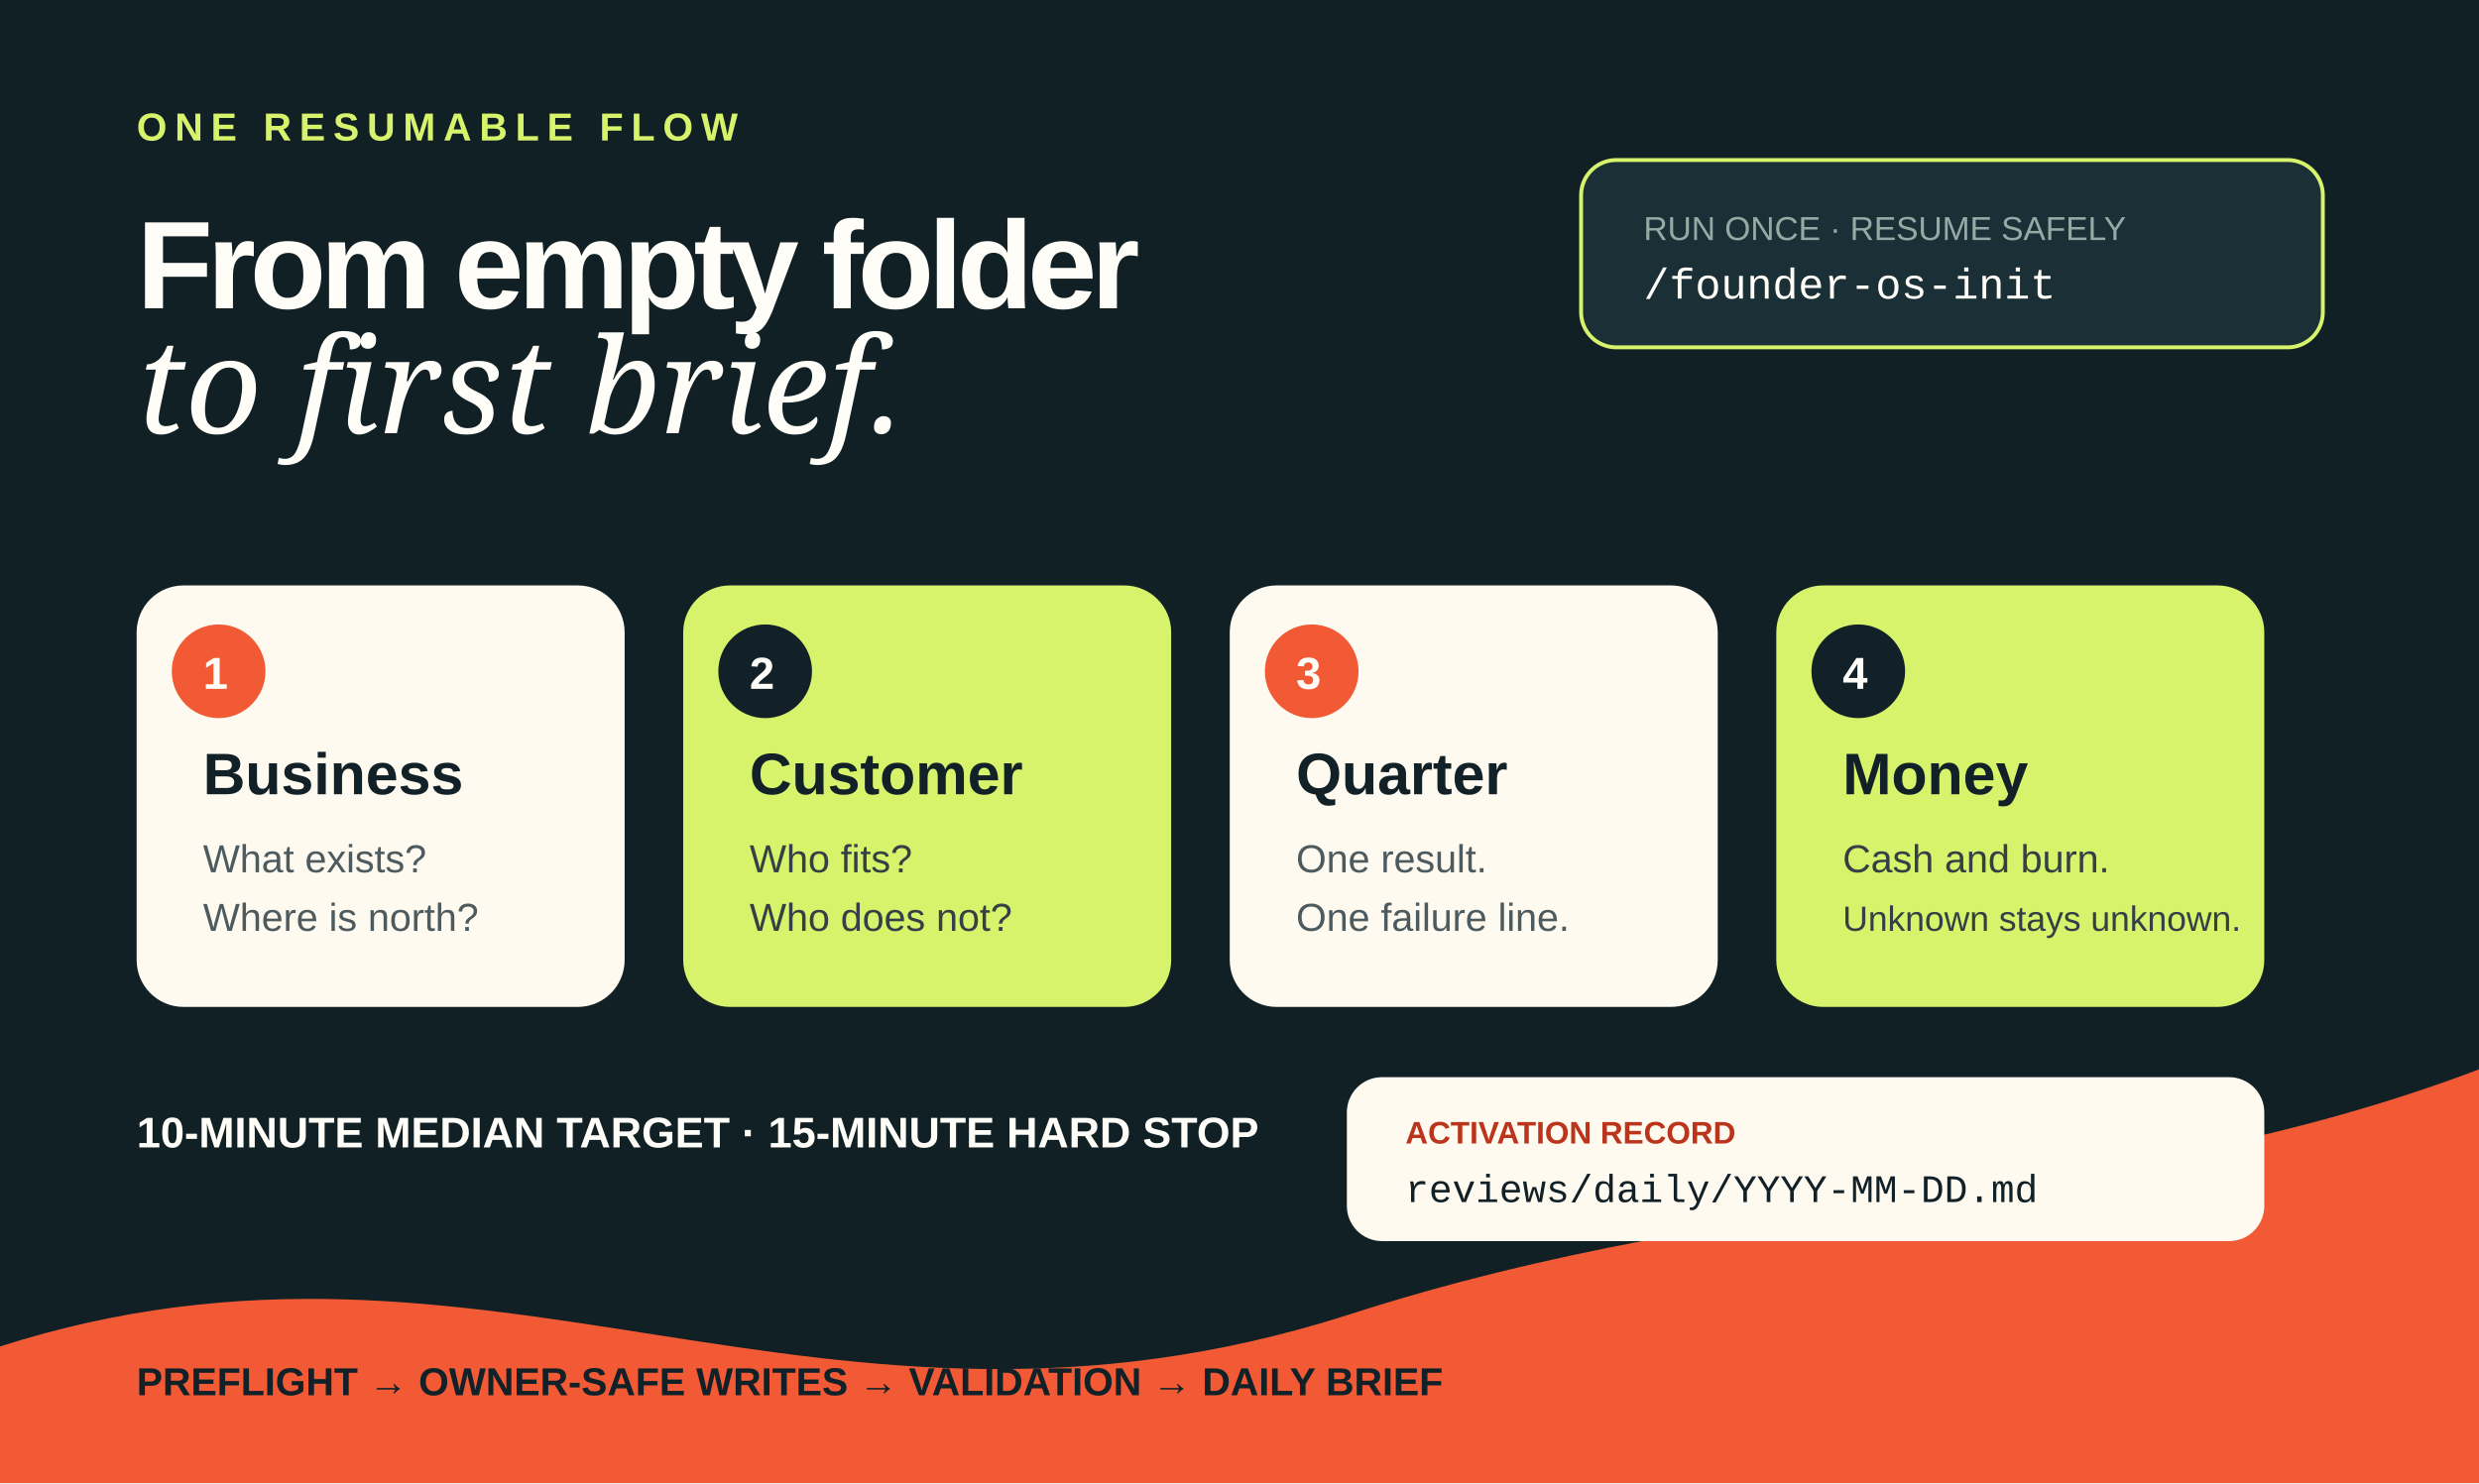
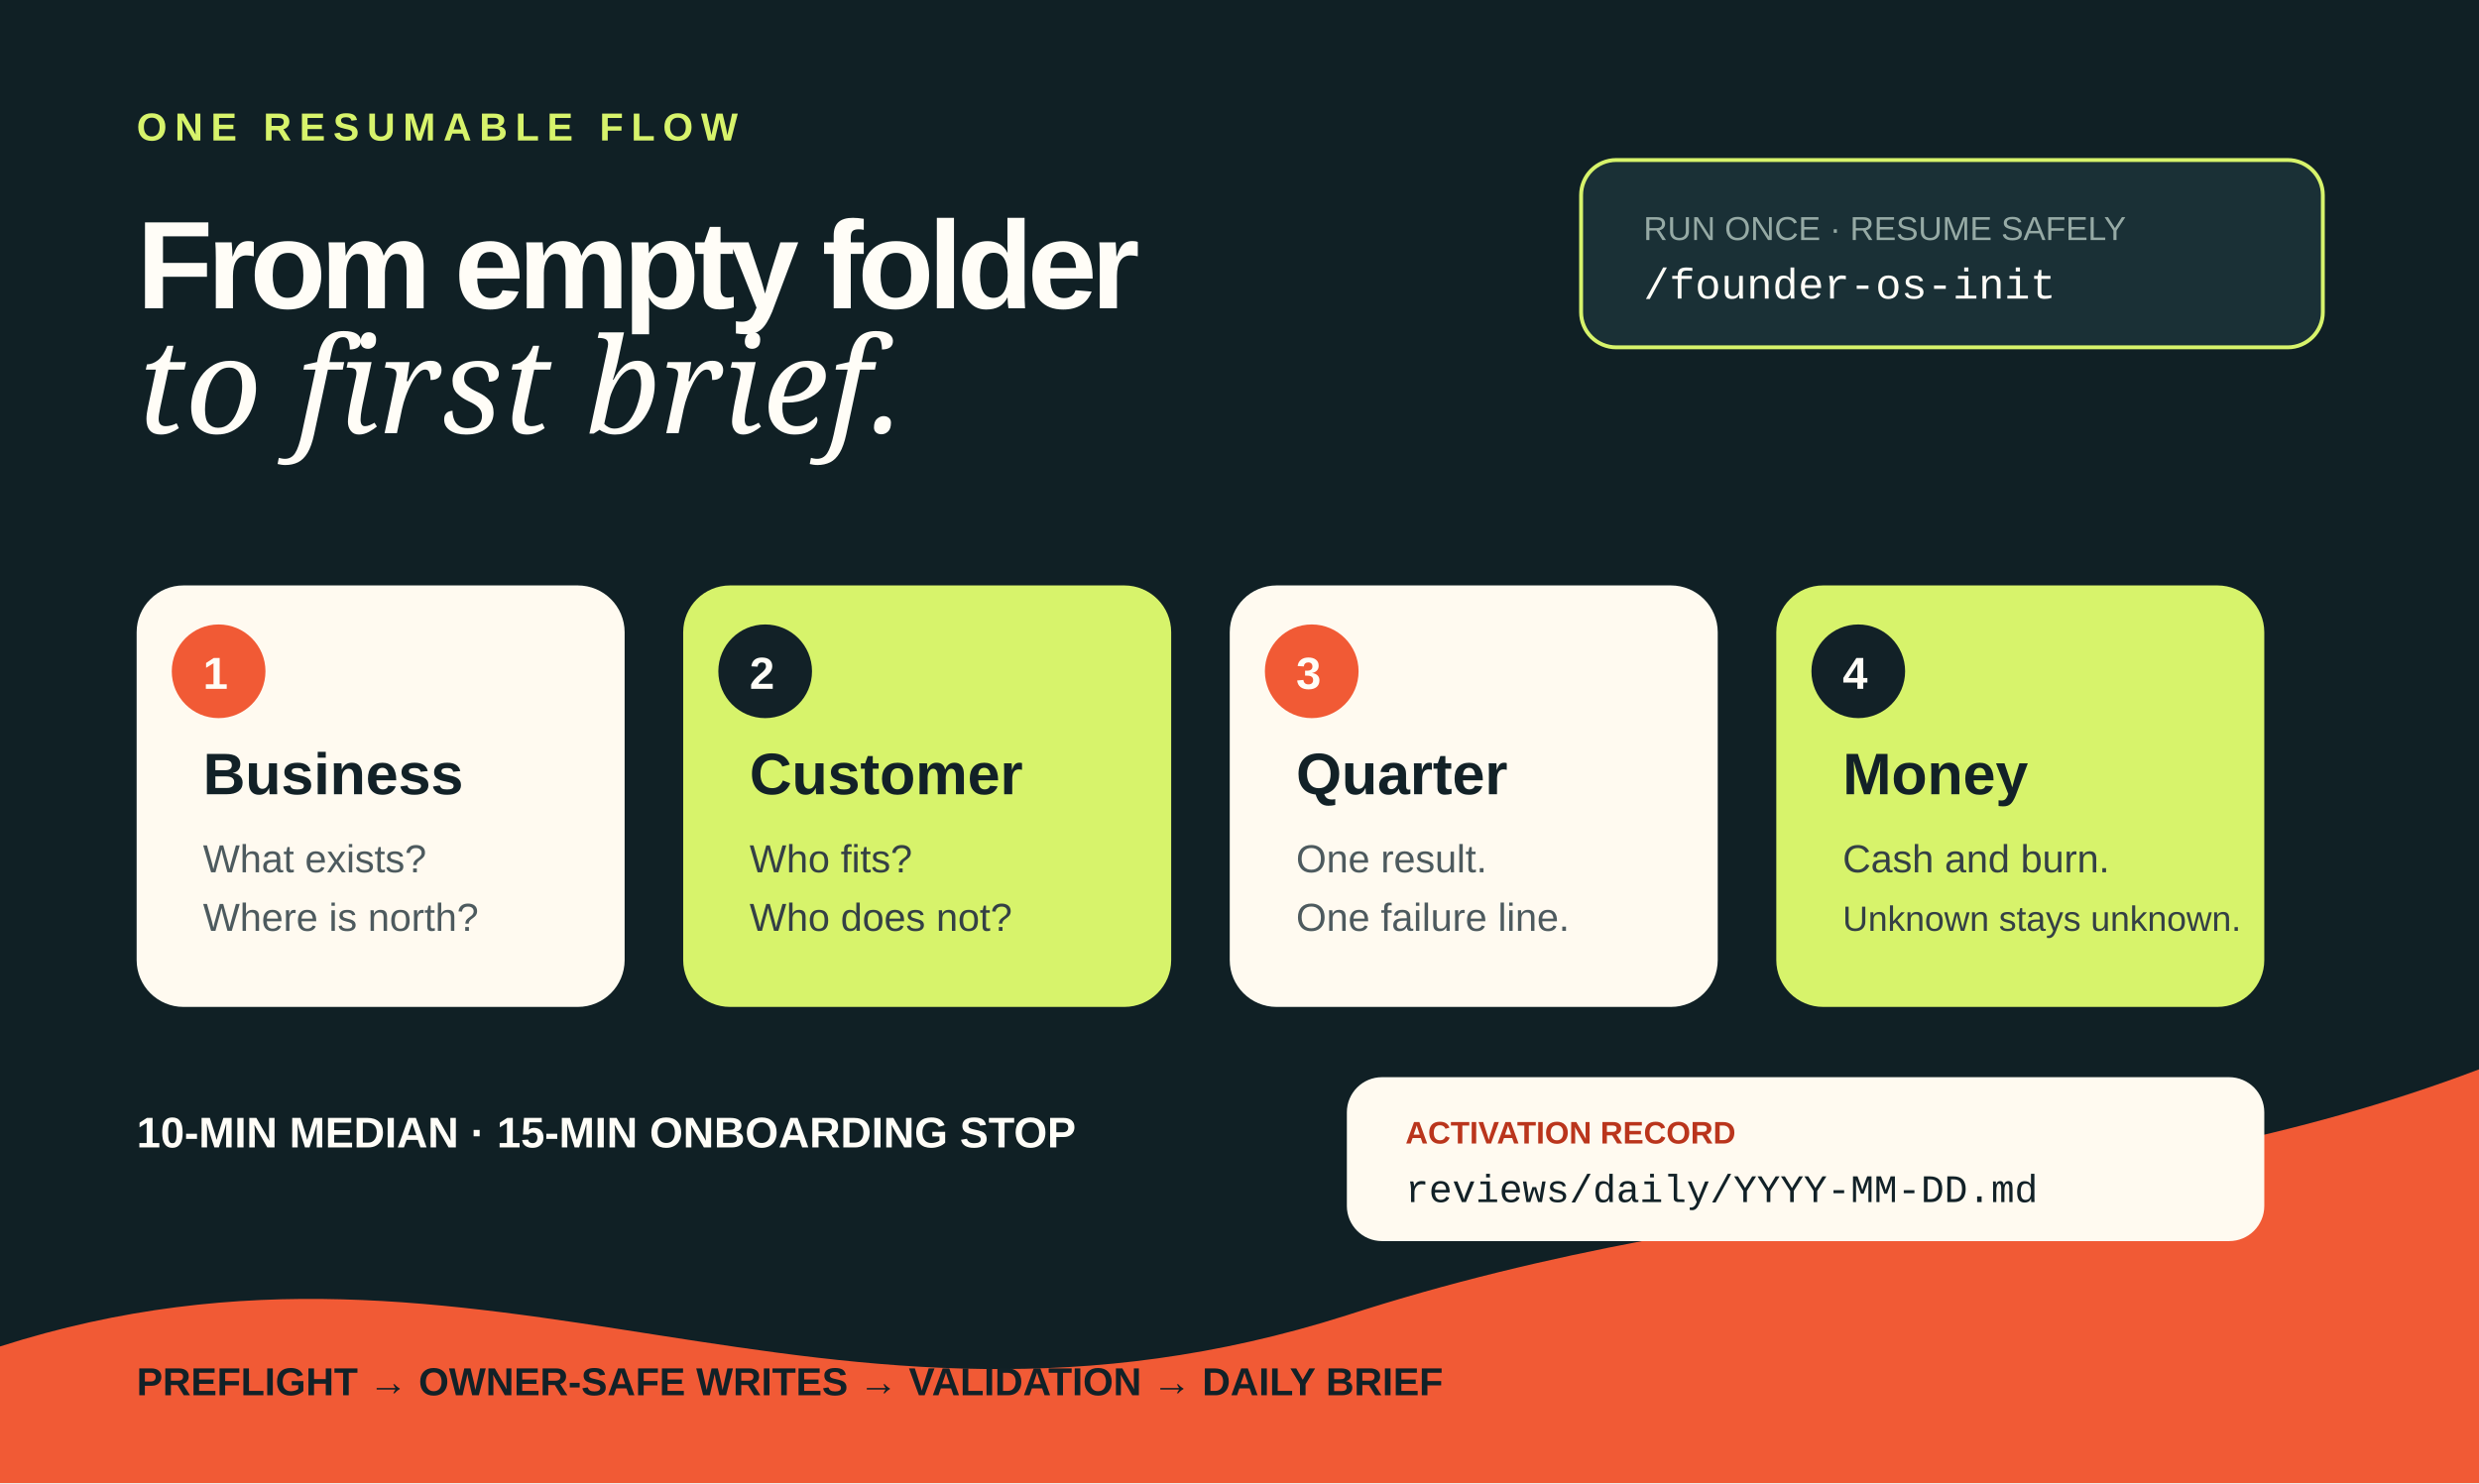
<svg xmlns="http://www.w3.org/2000/svg" width="1270" height="760" viewBox="0 0 1270 760" role="img" aria-labelledby="title desc">
  <rect width="1270" height="760" fill="#102025" />
  <path d="M0 690 C250 610 420 760 690 674 C900 606 1080 620 1270 548 L1270 760 L0 760 Z" fill="#f15a35" />
  <text x="70" y="72" fill="#d7f36b" font-family="Arial, Helvetica, sans-serif" font-size="20" font-weight="800" letter-spacing="4">ONE RESUMABLE FLOW</text>
  <text x="70" y="158" fill="#fffdf7" font-family="Arial, Helvetica, sans-serif" font-size="64" font-weight="800" letter-spacing="-3">From empty folder</text>
  <text x="70" y="222" fill="#fffdf7" font-family="Georgia, serif" font-size="68" font-style="italic">to first brief.</text>
  <rect x="810" y="82" width="380" height="96" rx="18" fill="#1a3036" stroke="#d7f36b" stroke-width="2" />
  <text x="842" y="123" fill="#96aaa5" font-family="Arial, Helvetica, sans-serif" font-size="17">RUN ONCE · RESUME SAFELY</text>
  <text x="842" y="153" fill="#fffdf7" font-family="Courier New, monospace" font-size="22">/founder-os-init</text>
  <g font-family="Arial, Helvetica, sans-serif">
    <rect x="70" y="300" width="250" height="216" rx="24" fill="#fffaf0" />
    <circle cx="112" cy="344" r="24" fill="#f15a35" />
    <text x="104" y="353" fill="#fffdf7" font-size="23" font-weight="800">1</text>
    <text x="104" y="407" fill="#122127" font-size="30" font-weight="800">Business</text>
    <text x="104" y="447" fill="#4d5a5e" font-size="20">What exists?</text>
    <text x="104" y="477" fill="#4d5a5e" font-size="20">Where is north?</text>
    <rect x="350" y="300" width="250" height="216" rx="24" fill="#d7f36b" />
    <circle cx="392" cy="344" r="24" fill="#122127" />
    <text x="384" y="353" fill="#fffdf7" font-size="23" font-weight="800">2</text>
    <text x="384" y="407" fill="#122127" font-size="30" font-weight="800">Customer</text>
    <text x="384" y="447" fill="#344045" font-size="20">Who fits?</text>
    <text x="384" y="477" fill="#344045" font-size="20">Who does not?</text>
    <rect x="630" y="300" width="250" height="216" rx="24" fill="#fffaf0" />
    <circle cx="672" cy="344" r="24" fill="#f15a35" />
    <text x="664" y="353" fill="#fffdf7" font-size="23" font-weight="800">3</text>
    <text x="664" y="407" fill="#122127" font-size="30" font-weight="800">Quarter</text>
    <text x="664" y="447" fill="#4d5a5e" font-size="20">One result.</text>
    <text x="664" y="477" fill="#4d5a5e" font-size="20">One failure line.</text>
    <rect x="910" y="300" width="250" height="216" rx="24" fill="#d7f36b" />
    <circle cx="952" cy="344" r="24" fill="#122127" />
    <text x="944" y="353" fill="#fffdf7" font-size="23" font-weight="800">4</text>
    <text x="944" y="407" fill="#122127" font-size="30" font-weight="800">Money</text>
    <text x="944" y="447" fill="#344045" font-size="20">Cash and burn.</text>
    <text x="944" y="477" fill="#344045" font-size="18">Unknown stays unknown.</text>
  </g>
-   <text x="70" y="588" fill="#fffdf7" font-family="Arial, Helvetica, sans-serif" font-size="22" font-weight="800">10-MINUTE MEDIAN TARGET · 15-MINUTE HARD STOP</text>
+   <text x="70" y="588" fill="#fffdf7" font-family="Arial, Helvetica, sans-serif" font-size="22" font-weight="800">10-MIN MEDIAN · 15-MIN ONBOARDING STOP</text>
  <rect x="690" y="552" width="470" height="84" rx="18" fill="#fffaf0" />
  <text x="720" y="586" fill="#ba351c" font-family="Arial, Helvetica, sans-serif" font-size="16" font-weight="800">ACTIVATION RECORD</text>
  <text x="720" y="616" fill="#122127" font-family="Courier New, monospace" font-size="20">reviews/daily/YYYY-MM-DD.md</text>
  <text x="70" y="715" fill="#122127" font-family="Arial, Helvetica, sans-serif" font-size="20" font-weight="800">PREFLIGHT → OWNER-SAFE WRITES → VALIDATION → DAILY BRIEF</text>
</svg>
